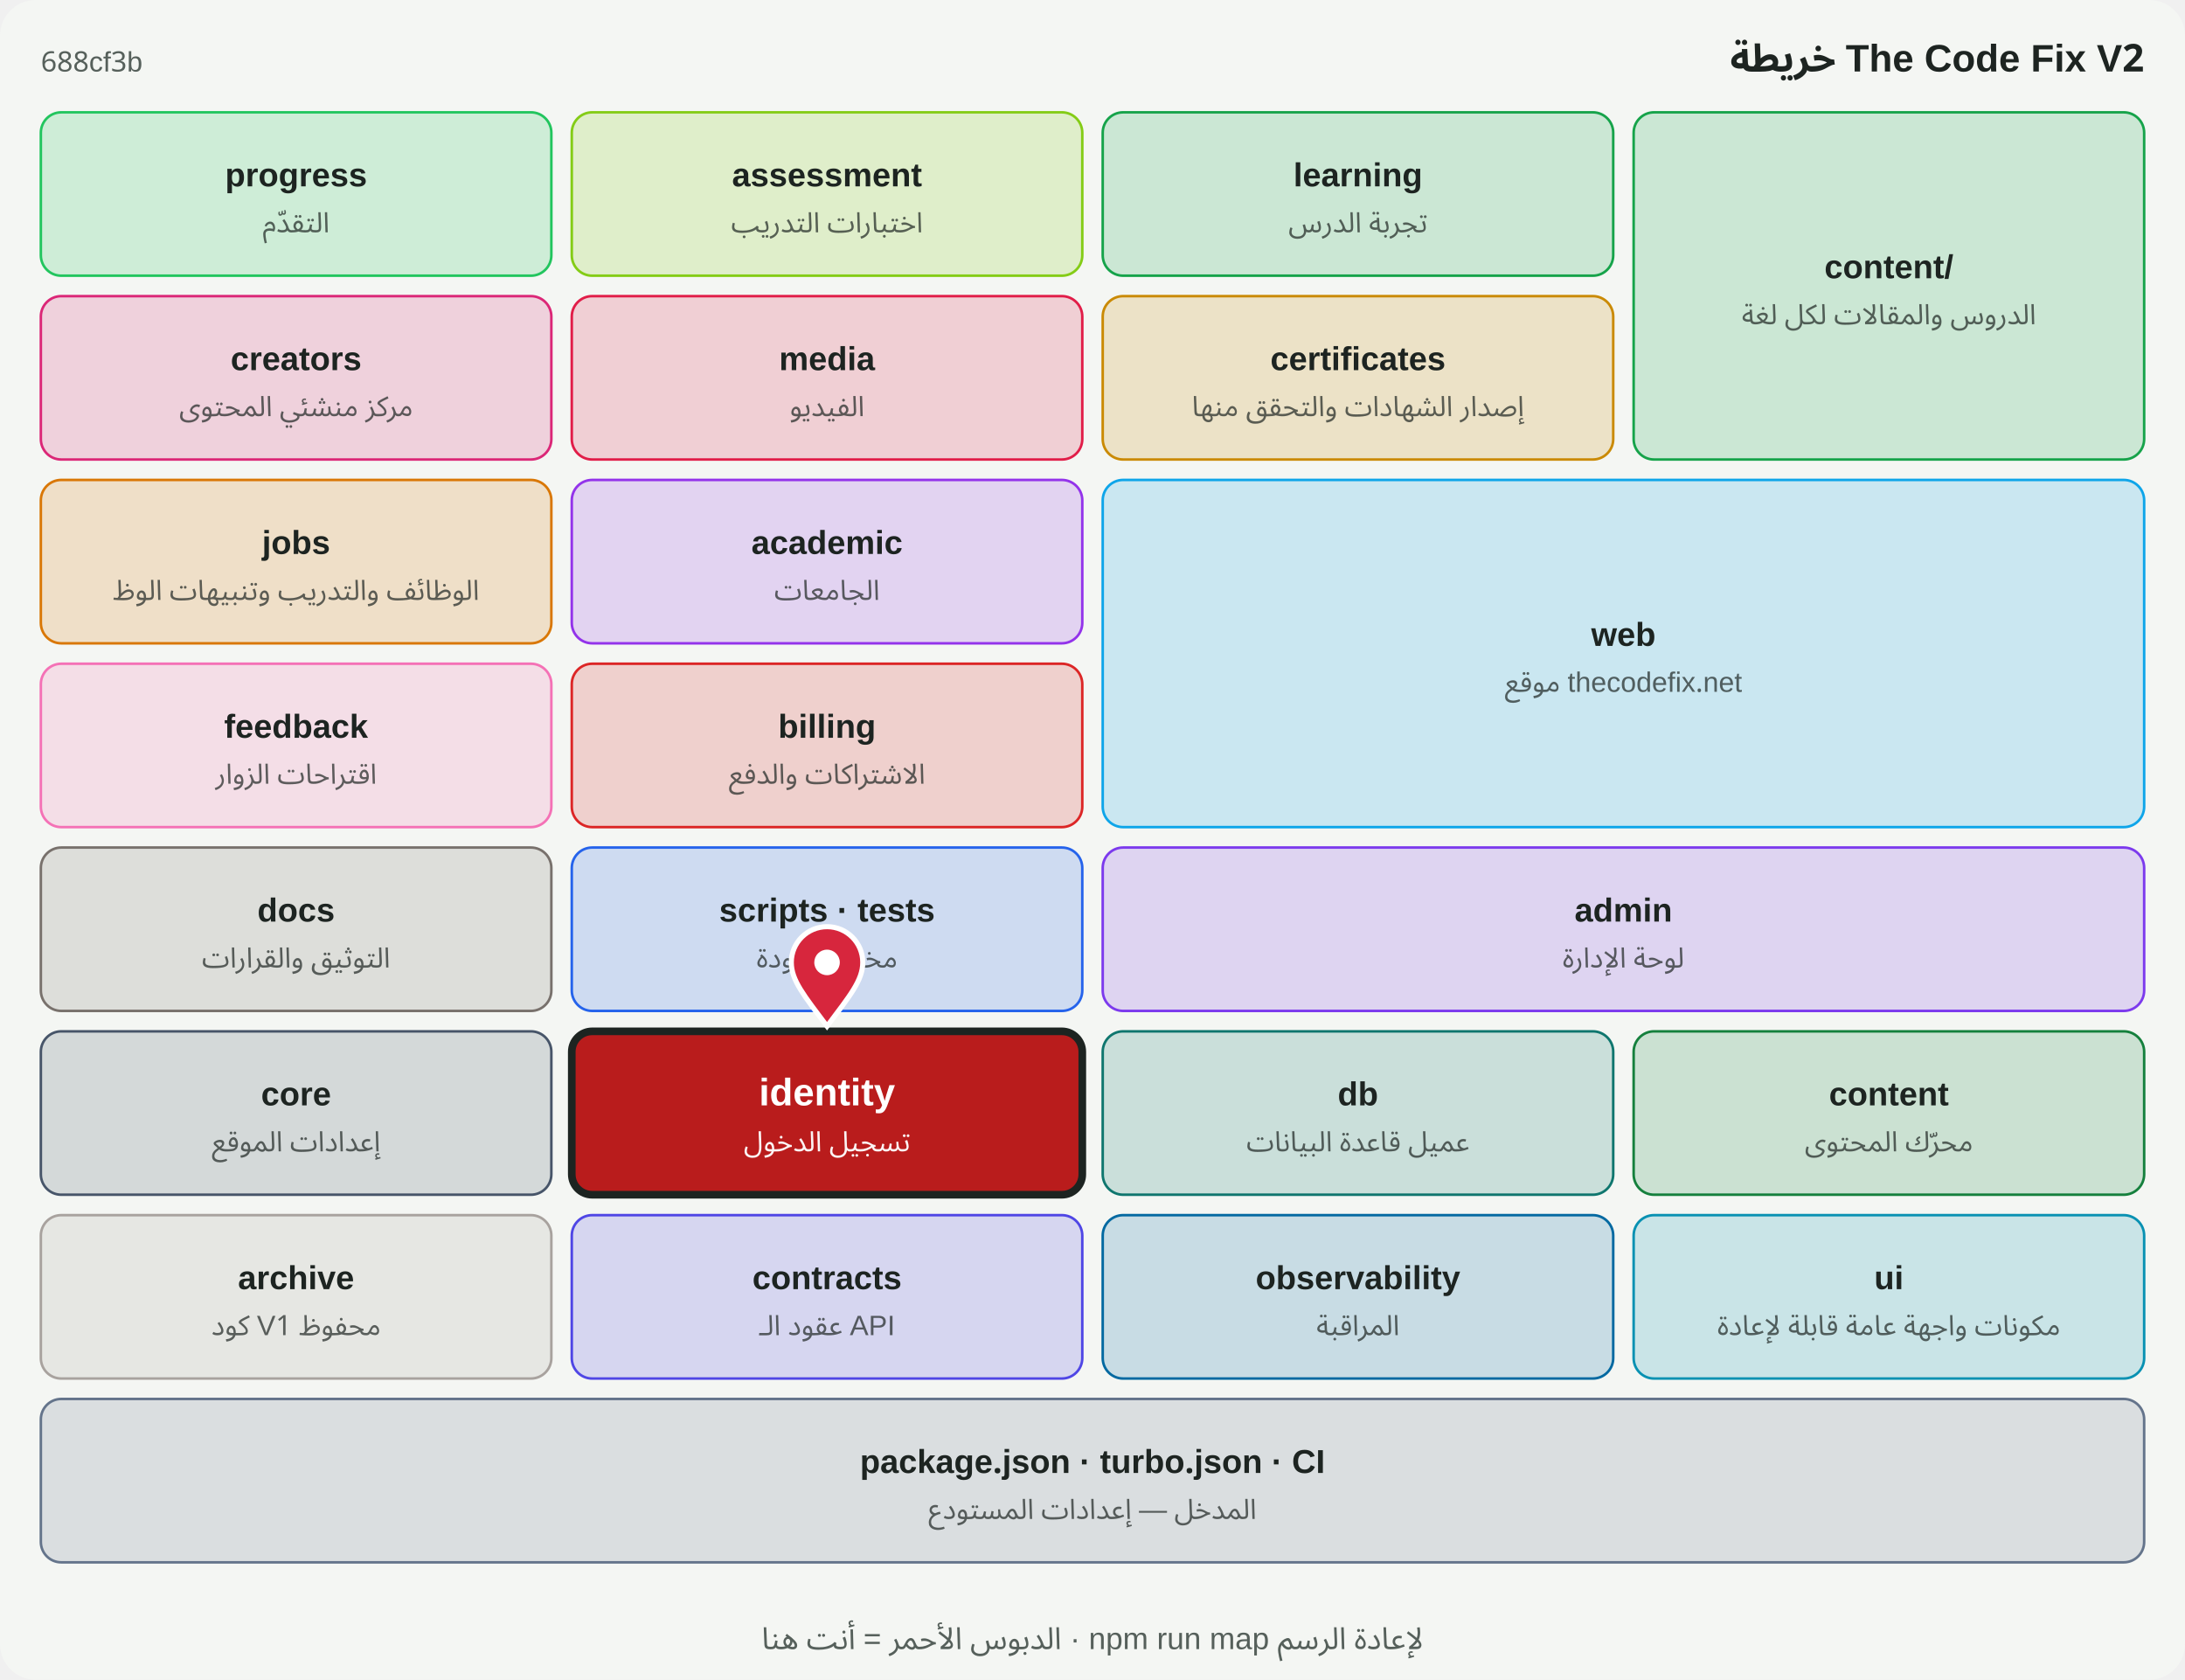
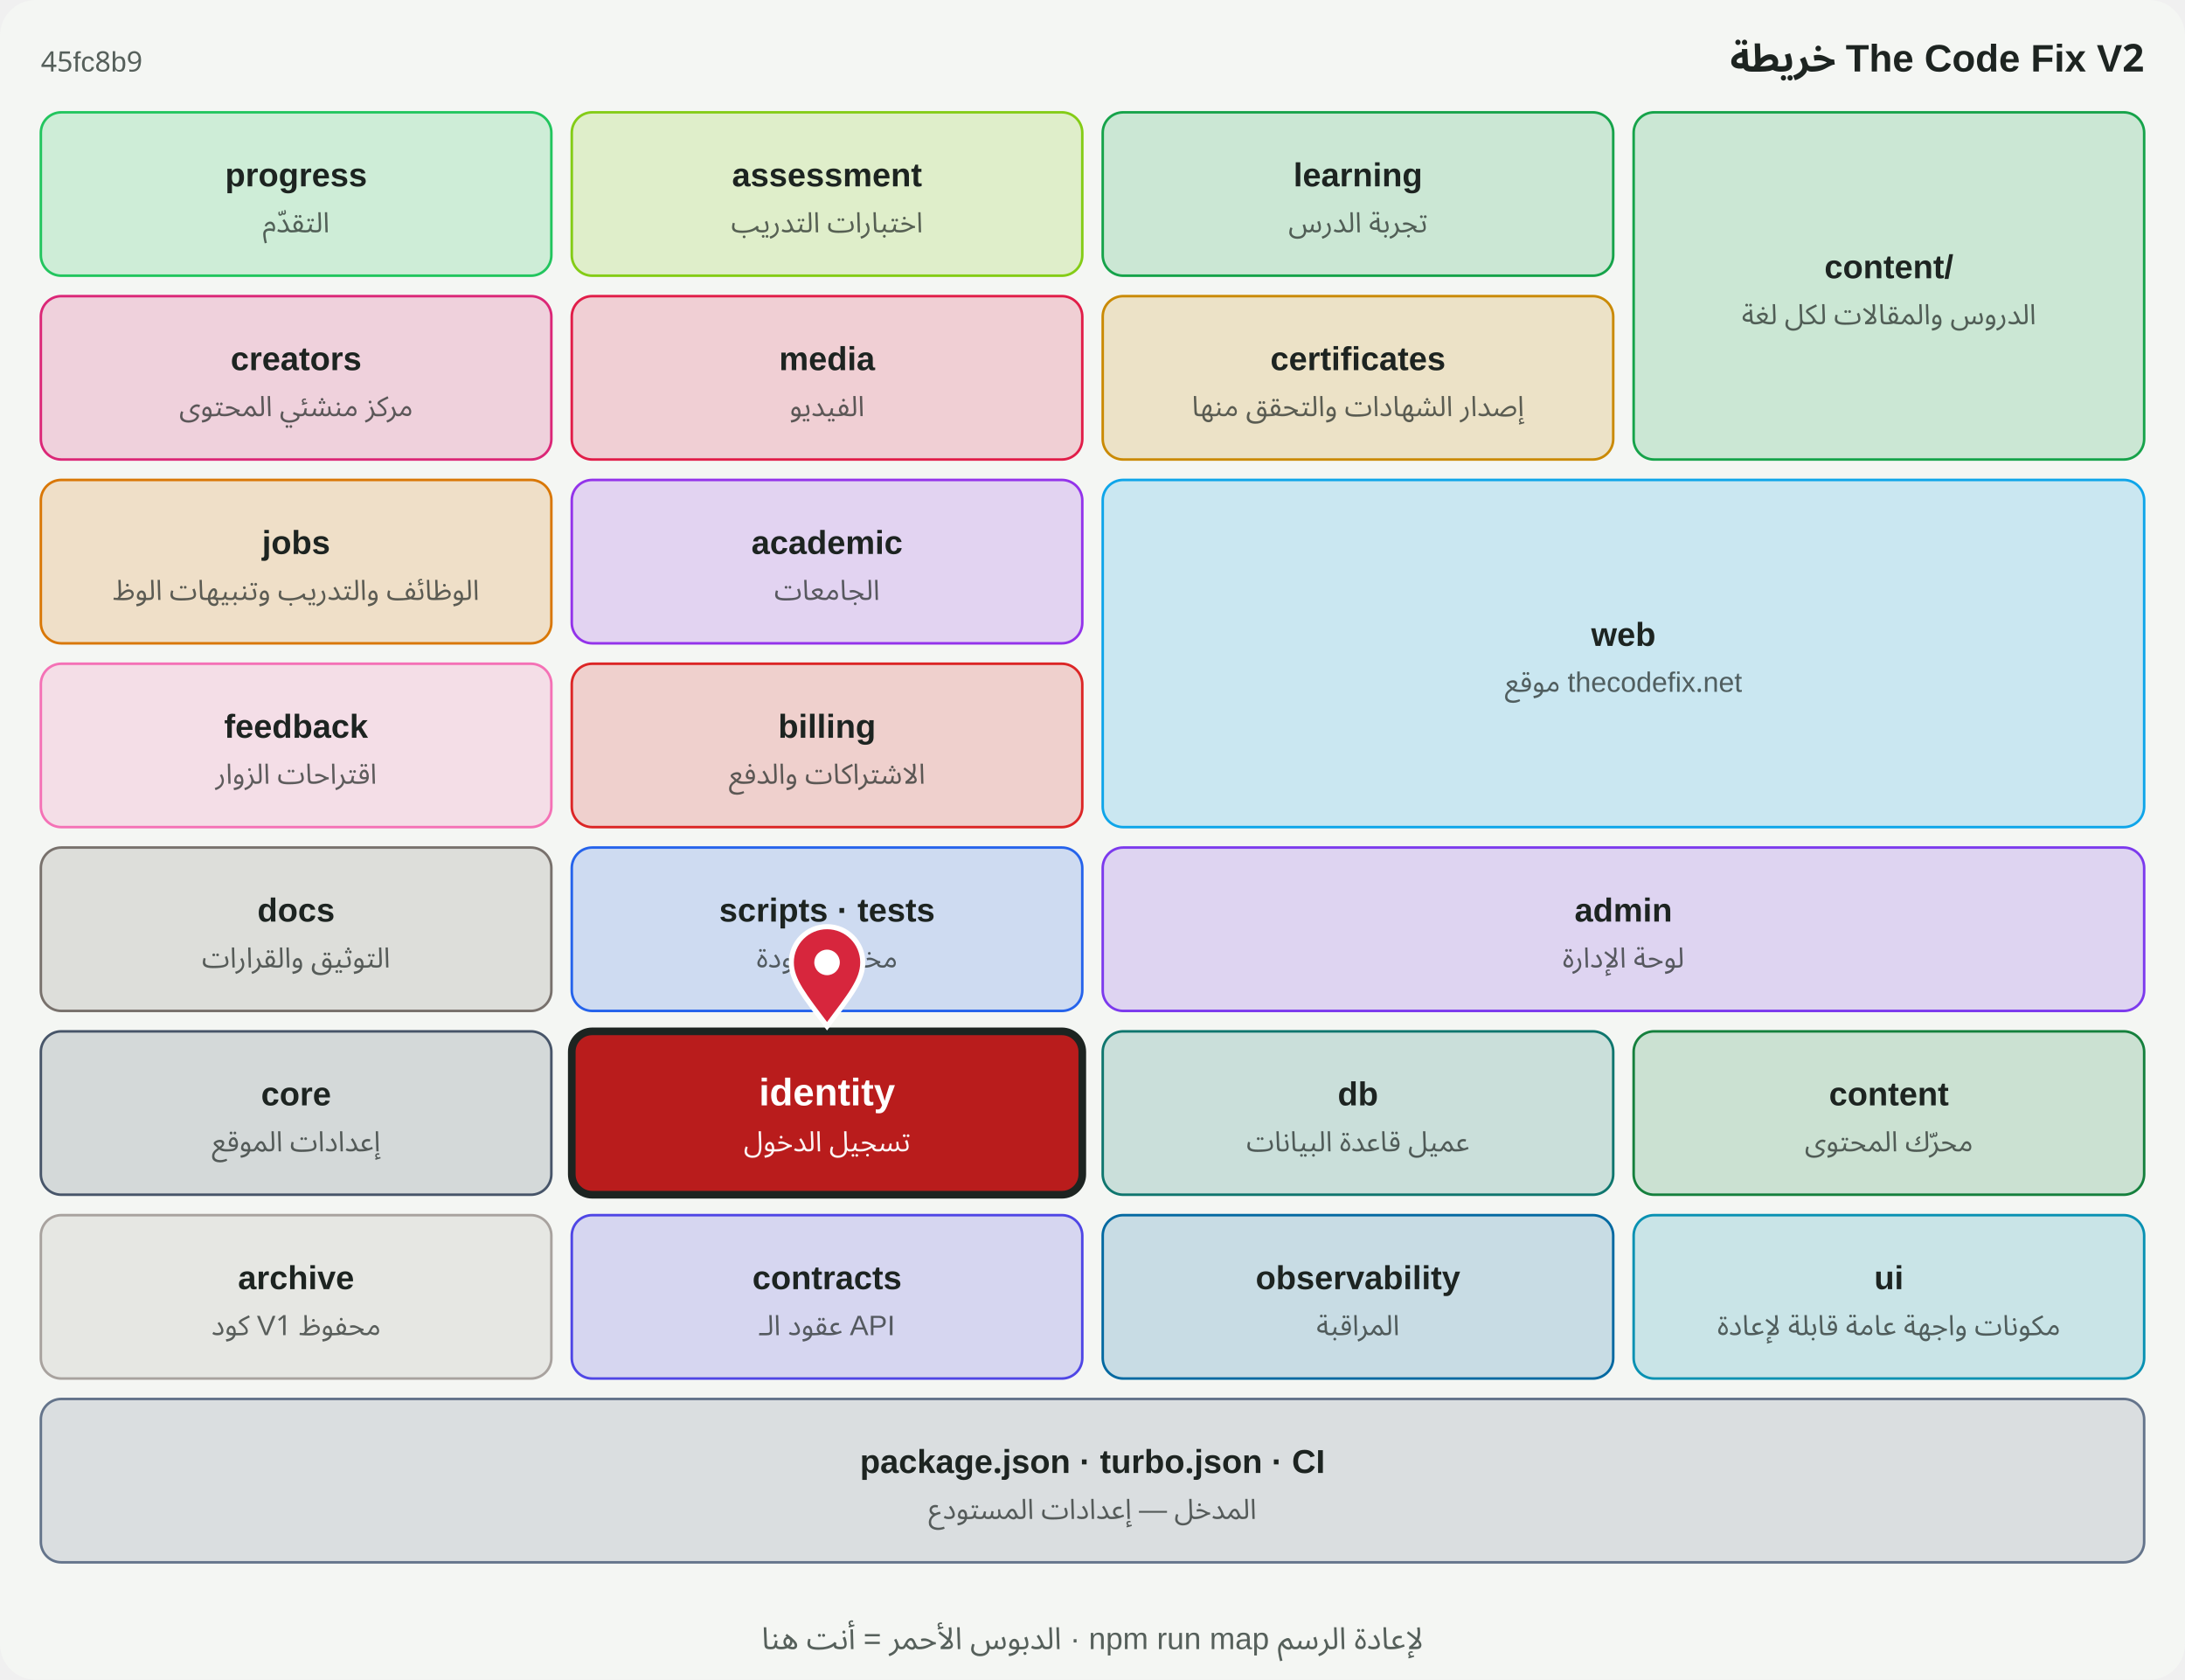
<svg xmlns="http://www.w3.org/2000/svg" viewBox="0 0 856 658" width="856" height="658" font-family="'Segoe UI', Tahoma, 'Noto Sans Arabic', Arial, sans-serif" role="img" aria-label="خريطة مشروع The Code Fix — تسجيل الدخول (Auth.js) (@tcf/identity)">
  <rect width="856" height="658" rx="14" fill="#f4f6f3" />
  <text x="840" y="28" text-anchor="end" font-size="15" font-weight="700" fill="#1d2421">خريطة The Code Fix V2</text>
-   <text x="16" y="28" font-size="11" fill="#56605b">688cf3b</text>
+   <text x="16" y="28" font-size="11" fill="#56605b">45fc8b9</text>
  <g>
    <rect x="640" y="44" width="200" height="136" rx="8" fill="#16a34a" fill-opacity="0.18" stroke="#16a34a" stroke-width="1" />
    <text x="740" y="109" text-anchor="middle" font-size="13" font-weight="600" fill="#1d2421">content/</text>
    <text x="740" y="127" text-anchor="middle" font-size="11" fill="#1d2421" fill-opacity="0.7">الدروس والمقالات لكل لغة</text>
  </g>
  <g>
    <rect x="432" y="44" width="200" height="64" rx="8" fill="#16a34a" fill-opacity="0.18" stroke="#16a34a" stroke-width="1" />
    <text x="532" y="73" text-anchor="middle" font-size="13" font-weight="600" fill="#1d2421">learning</text>
    <text x="532" y="91" text-anchor="middle" font-size="11" fill="#1d2421" fill-opacity="0.7">تجربة الدرس</text>
  </g>
  <g>
    <rect x="224" y="44" width="200" height="64" rx="8" fill="#84cc16" fill-opacity="0.18" stroke="#84cc16" stroke-width="1" />
    <text x="324" y="73" text-anchor="middle" font-size="13" font-weight="600" fill="#1d2421">assessment</text>
    <text x="324" y="91" text-anchor="middle" font-size="11" fill="#1d2421" fill-opacity="0.7">اختبارات التدريب</text>
  </g>
  <g>
    <rect x="16" y="44" width="200" height="64" rx="8" fill="#22c55e" fill-opacity="0.18" stroke="#22c55e" stroke-width="1" />
    <text x="116" y="73" text-anchor="middle" font-size="13" font-weight="600" fill="#1d2421">progress</text>
    <text x="116" y="91" text-anchor="middle" font-size="11" fill="#1d2421" fill-opacity="0.7">التقدّم</text>
  </g>
  <g>
    <rect x="432" y="116" width="200" height="64" rx="8" fill="#ca8a04" fill-opacity="0.18" stroke="#ca8a04" stroke-width="1" />
    <text x="532" y="145" text-anchor="middle" font-size="13" font-weight="600" fill="#1d2421">certificates</text>
    <text x="532" y="163" text-anchor="middle" font-size="11" fill="#1d2421" fill-opacity="0.7">إصدار الشهادات والتحقق منها</text>
  </g>
  <g>
    <rect x="224" y="116" width="200" height="64" rx="8" fill="#e11d48" fill-opacity="0.18" stroke="#e11d48" stroke-width="1" />
    <text x="324" y="145" text-anchor="middle" font-size="13" font-weight="600" fill="#1d2421">media</text>
    <text x="324" y="163" text-anchor="middle" font-size="11" fill="#1d2421" fill-opacity="0.7">الفيديو</text>
  </g>
  <g>
    <rect x="16" y="116" width="200" height="64" rx="8" fill="#db2777" fill-opacity="0.18" stroke="#db2777" stroke-width="1" />
    <text x="116" y="145" text-anchor="middle" font-size="13" font-weight="600" fill="#1d2421">creators</text>
    <text x="116" y="163" text-anchor="middle" font-size="11" fill="#1d2421" fill-opacity="0.7">مركز منشئي المحتوى</text>
  </g>
  <g>
    <rect x="432" y="188" width="408" height="136" rx="8" fill="#0ea5e9" fill-opacity="0.18" stroke="#0ea5e9" stroke-width="1" />
    <text x="636" y="253" text-anchor="middle" font-size="13" font-weight="600" fill="#1d2421">web</text>
    <text x="636" y="271" text-anchor="middle" font-size="11" fill="#1d2421" fill-opacity="0.7">موقع thecodefix.net</text>
  </g>
  <g>
    <rect x="224" y="188" width="200" height="64" rx="8" fill="#9333ea" fill-opacity="0.18" stroke="#9333ea" stroke-width="1" />
    <text x="324" y="217" text-anchor="middle" font-size="13" font-weight="600" fill="#1d2421">academic</text>
    <text x="324" y="235" text-anchor="middle" font-size="11" fill="#1d2421" fill-opacity="0.7">الجامعات</text>
  </g>
  <g>
    <rect x="16" y="188" width="200" height="64" rx="8" fill="#d97706" fill-opacity="0.18" stroke="#d97706" stroke-width="1" />
    <text x="116" y="217" text-anchor="middle" font-size="13" font-weight="600" fill="#1d2421">jobs</text>
    <text x="116" y="235" text-anchor="middle" font-size="11" fill="#1d2421" fill-opacity="0.7">الوظائف والتدريب وتنبيهات الوظ</text>
  </g>
  <g>
    <rect x="224" y="260" width="200" height="64" rx="8" fill="#dc2626" fill-opacity="0.18" stroke="#dc2626" stroke-width="1" />
    <text x="324" y="289" text-anchor="middle" font-size="13" font-weight="600" fill="#1d2421">billing</text>
    <text x="324" y="307" text-anchor="middle" font-size="11" fill="#1d2421" fill-opacity="0.7">الاشتراكات والدفع</text>
  </g>
  <g>
    <rect x="16" y="260" width="200" height="64" rx="8" fill="#f472b6" fill-opacity="0.18" stroke="#f472b6" stroke-width="1" />
    <text x="116" y="289" text-anchor="middle" font-size="13" font-weight="600" fill="#1d2421">feedback</text>
    <text x="116" y="307" text-anchor="middle" font-size="11" fill="#1d2421" fill-opacity="0.7">اقتراحات الزوار</text>
  </g>
  <g>
    <rect x="432" y="332" width="408" height="64" rx="8" fill="#7c3aed" fill-opacity="0.18" stroke="#7c3aed" stroke-width="1" />
    <text x="636" y="361" text-anchor="middle" font-size="13" font-weight="600" fill="#1d2421">admin</text>
    <text x="636" y="379" text-anchor="middle" font-size="11" fill="#1d2421" fill-opacity="0.7">لوحة الإدارة</text>
  </g>
  <g>
    <rect x="224" y="332" width="200" height="64" rx="8" fill="#2563eb" fill-opacity="0.18" stroke="#2563eb" stroke-width="1" />
    <text x="324" y="361" text-anchor="middle" font-size="13" font-weight="600" fill="#1d2421">scripts · tests</text>
    <text x="324" y="379" text-anchor="middle" font-size="11" fill="#1d2421" fill-opacity="0.7">مختبر الجودة</text>
  </g>
  <g>
    <rect x="16" y="332" width="200" height="64" rx="8" fill="#78716c" fill-opacity="0.18" stroke="#78716c" stroke-width="1" />
    <text x="116" y="361" text-anchor="middle" font-size="13" font-weight="600" fill="#1d2421">docs</text>
    <text x="116" y="379" text-anchor="middle" font-size="11" fill="#1d2421" fill-opacity="0.7">التوثيق والقرارات</text>
  </g>
  <g>
    <rect x="640" y="404" width="200" height="64" rx="8" fill="#15803d" fill-opacity="0.18" stroke="#15803d" stroke-width="1" />
    <text x="740" y="433" text-anchor="middle" font-size="13" font-weight="600" fill="#1d2421">content</text>
    <text x="740" y="451" text-anchor="middle" font-size="11" fill="#1d2421" fill-opacity="0.7">محرّك المحتوى</text>
  </g>
  <g>
    <rect x="432" y="404" width="200" height="64" rx="8" fill="#0f766e" fill-opacity="0.18" stroke="#0f766e" stroke-width="1" />
    <text x="532" y="433" text-anchor="middle" font-size="13" font-weight="600" fill="#1d2421">db</text>
    <text x="532" y="451" text-anchor="middle" font-size="11" fill="#1d2421" fill-opacity="0.7">عميل قاعدة البيانات</text>
  </g>
  <g>
    <rect x="224" y="404" width="200" height="64" rx="8" fill="#b91c1c" fill-opacity="1" stroke="#1d2421" stroke-width="3" />
    <text x="324" y="433" text-anchor="middle" font-size="15" font-weight="700" fill="#ffffff">identity</text>
    <text x="324" y="451" text-anchor="middle" font-size="11" fill="#ffffff" fill-opacity="0.95">تسجيل الدخول</text>
  </g>
  <path d="M324 402 c-9 -12 -14 -18 -14 -25 a14 14 0 0 1 28 0 c0 7 -5 13 -14 25z" fill="#d7263d" stroke="#fff" stroke-width="2" />
  <circle cx="324" cy="377" r="5" fill="#fff" />
  <g>
    <rect x="16" y="404" width="200" height="64" rx="8" fill="#475569" fill-opacity="0.18" stroke="#475569" stroke-width="1" />
    <text x="116" y="433" text-anchor="middle" font-size="13" font-weight="600" fill="#1d2421">core</text>
    <text x="116" y="451" text-anchor="middle" font-size="11" fill="#1d2421" fill-opacity="0.7">إعدادات الموقع</text>
  </g>
  <g>
    <rect x="640" y="476" width="200" height="64" rx="8" fill="#0891b2" fill-opacity="0.18" stroke="#0891b2" stroke-width="1" />
    <text x="740" y="505" text-anchor="middle" font-size="13" font-weight="600" fill="#1d2421">ui</text>
    <text x="740" y="523" text-anchor="middle" font-size="11" fill="#1d2421" fill-opacity="0.7">مكونات واجهة عامة قابلة لإعادة</text>
  </g>
  <g>
    <rect x="432" y="476" width="200" height="64" rx="8" fill="#0369a1" fill-opacity="0.18" stroke="#0369a1" stroke-width="1" />
    <text x="532" y="505" text-anchor="middle" font-size="13" font-weight="600" fill="#1d2421">observability</text>
    <text x="532" y="523" text-anchor="middle" font-size="11" fill="#1d2421" fill-opacity="0.7">المراقبة</text>
  </g>
  <g>
    <rect x="224" y="476" width="200" height="64" rx="8" fill="#4f46e5" fill-opacity="0.18" stroke="#4f46e5" stroke-width="1" />
    <text x="324" y="505" text-anchor="middle" font-size="13" font-weight="600" fill="#1d2421">contracts</text>
    <text x="324" y="523" text-anchor="middle" font-size="11" fill="#1d2421" fill-opacity="0.7">عقود الـ API</text>
  </g>
  <g>
    <rect x="16" y="476" width="200" height="64" rx="8" fill="#a8a29e" fill-opacity="0.18" stroke="#a8a29e" stroke-width="1" />
    <text x="116" y="505" text-anchor="middle" font-size="13" font-weight="600" fill="#1d2421">archive</text>
    <text x="116" y="523" text-anchor="middle" font-size="11" fill="#1d2421" fill-opacity="0.7">كود V1 محفوظ</text>
  </g>
  <g>
    <rect x="16" y="548" width="824" height="64" rx="8" fill="#64748b" fill-opacity="0.18" stroke="#64748b" stroke-width="1" />
    <text x="428" y="577" text-anchor="middle" font-size="13" font-weight="600" fill="#1d2421">package.json · turbo.json · CI</text>
    <text x="428" y="595" text-anchor="middle" font-size="11" fill="#1d2421" fill-opacity="0.7">المدخل — إعدادات المستودع</text>
  </g>
  <text x="428" y="646" text-anchor="middle" font-size="12" fill="#56605b">الدبوس الأحمر = أنت هنا · npm run map لإعادة الرسم</text>
</svg>
